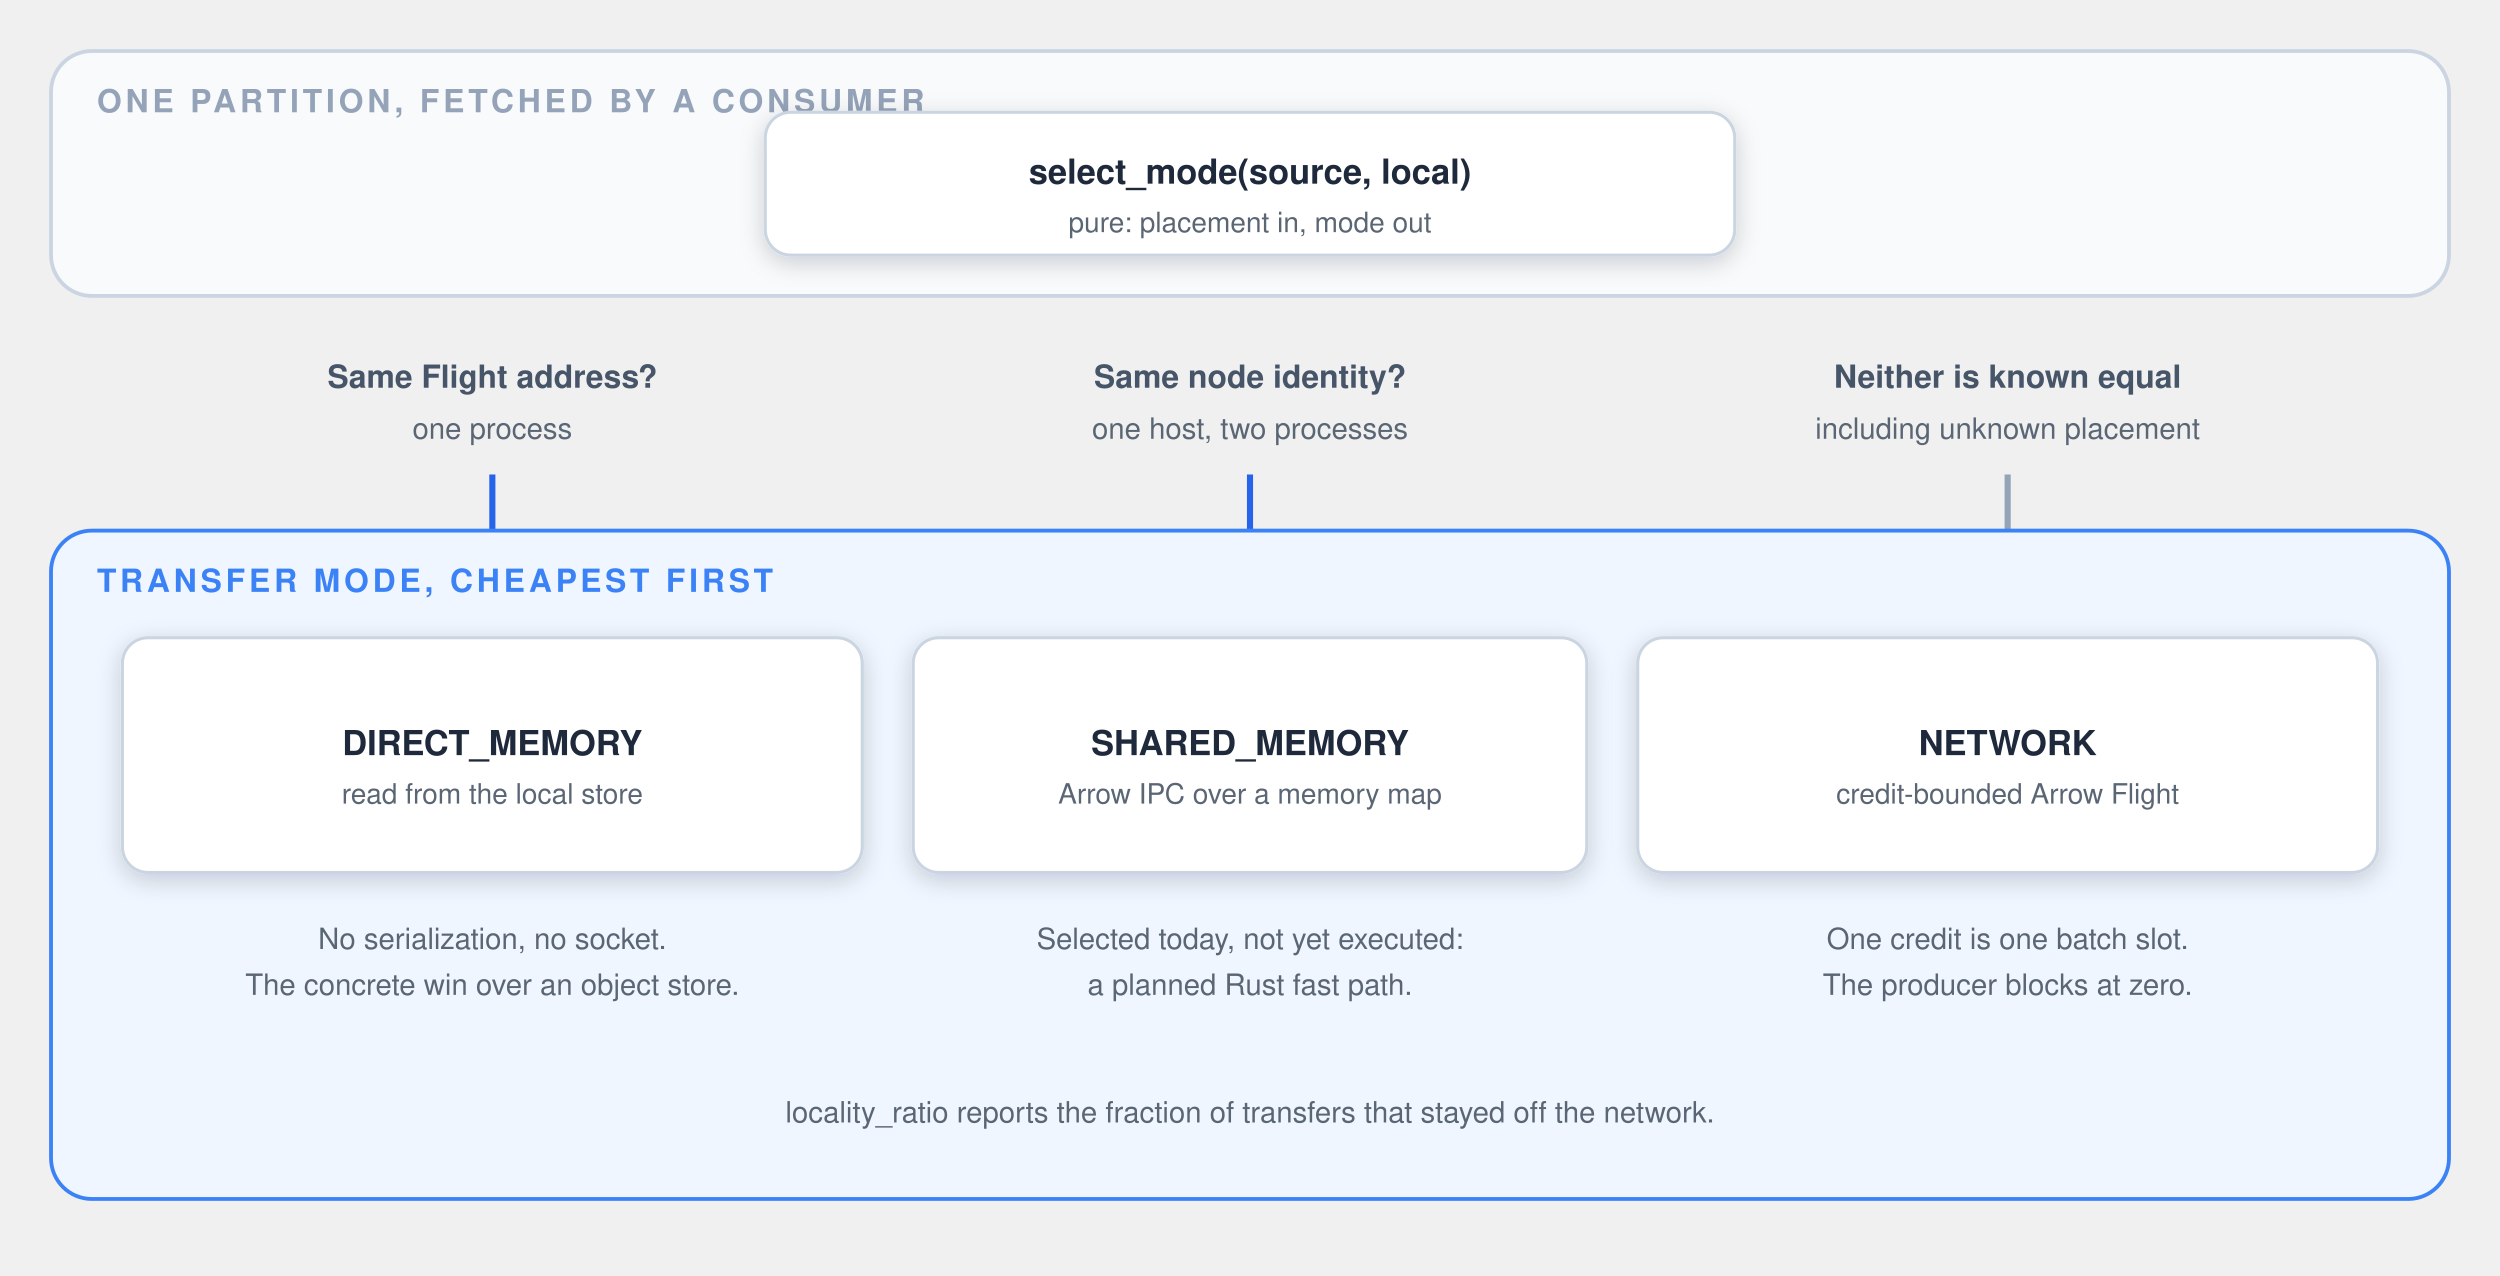
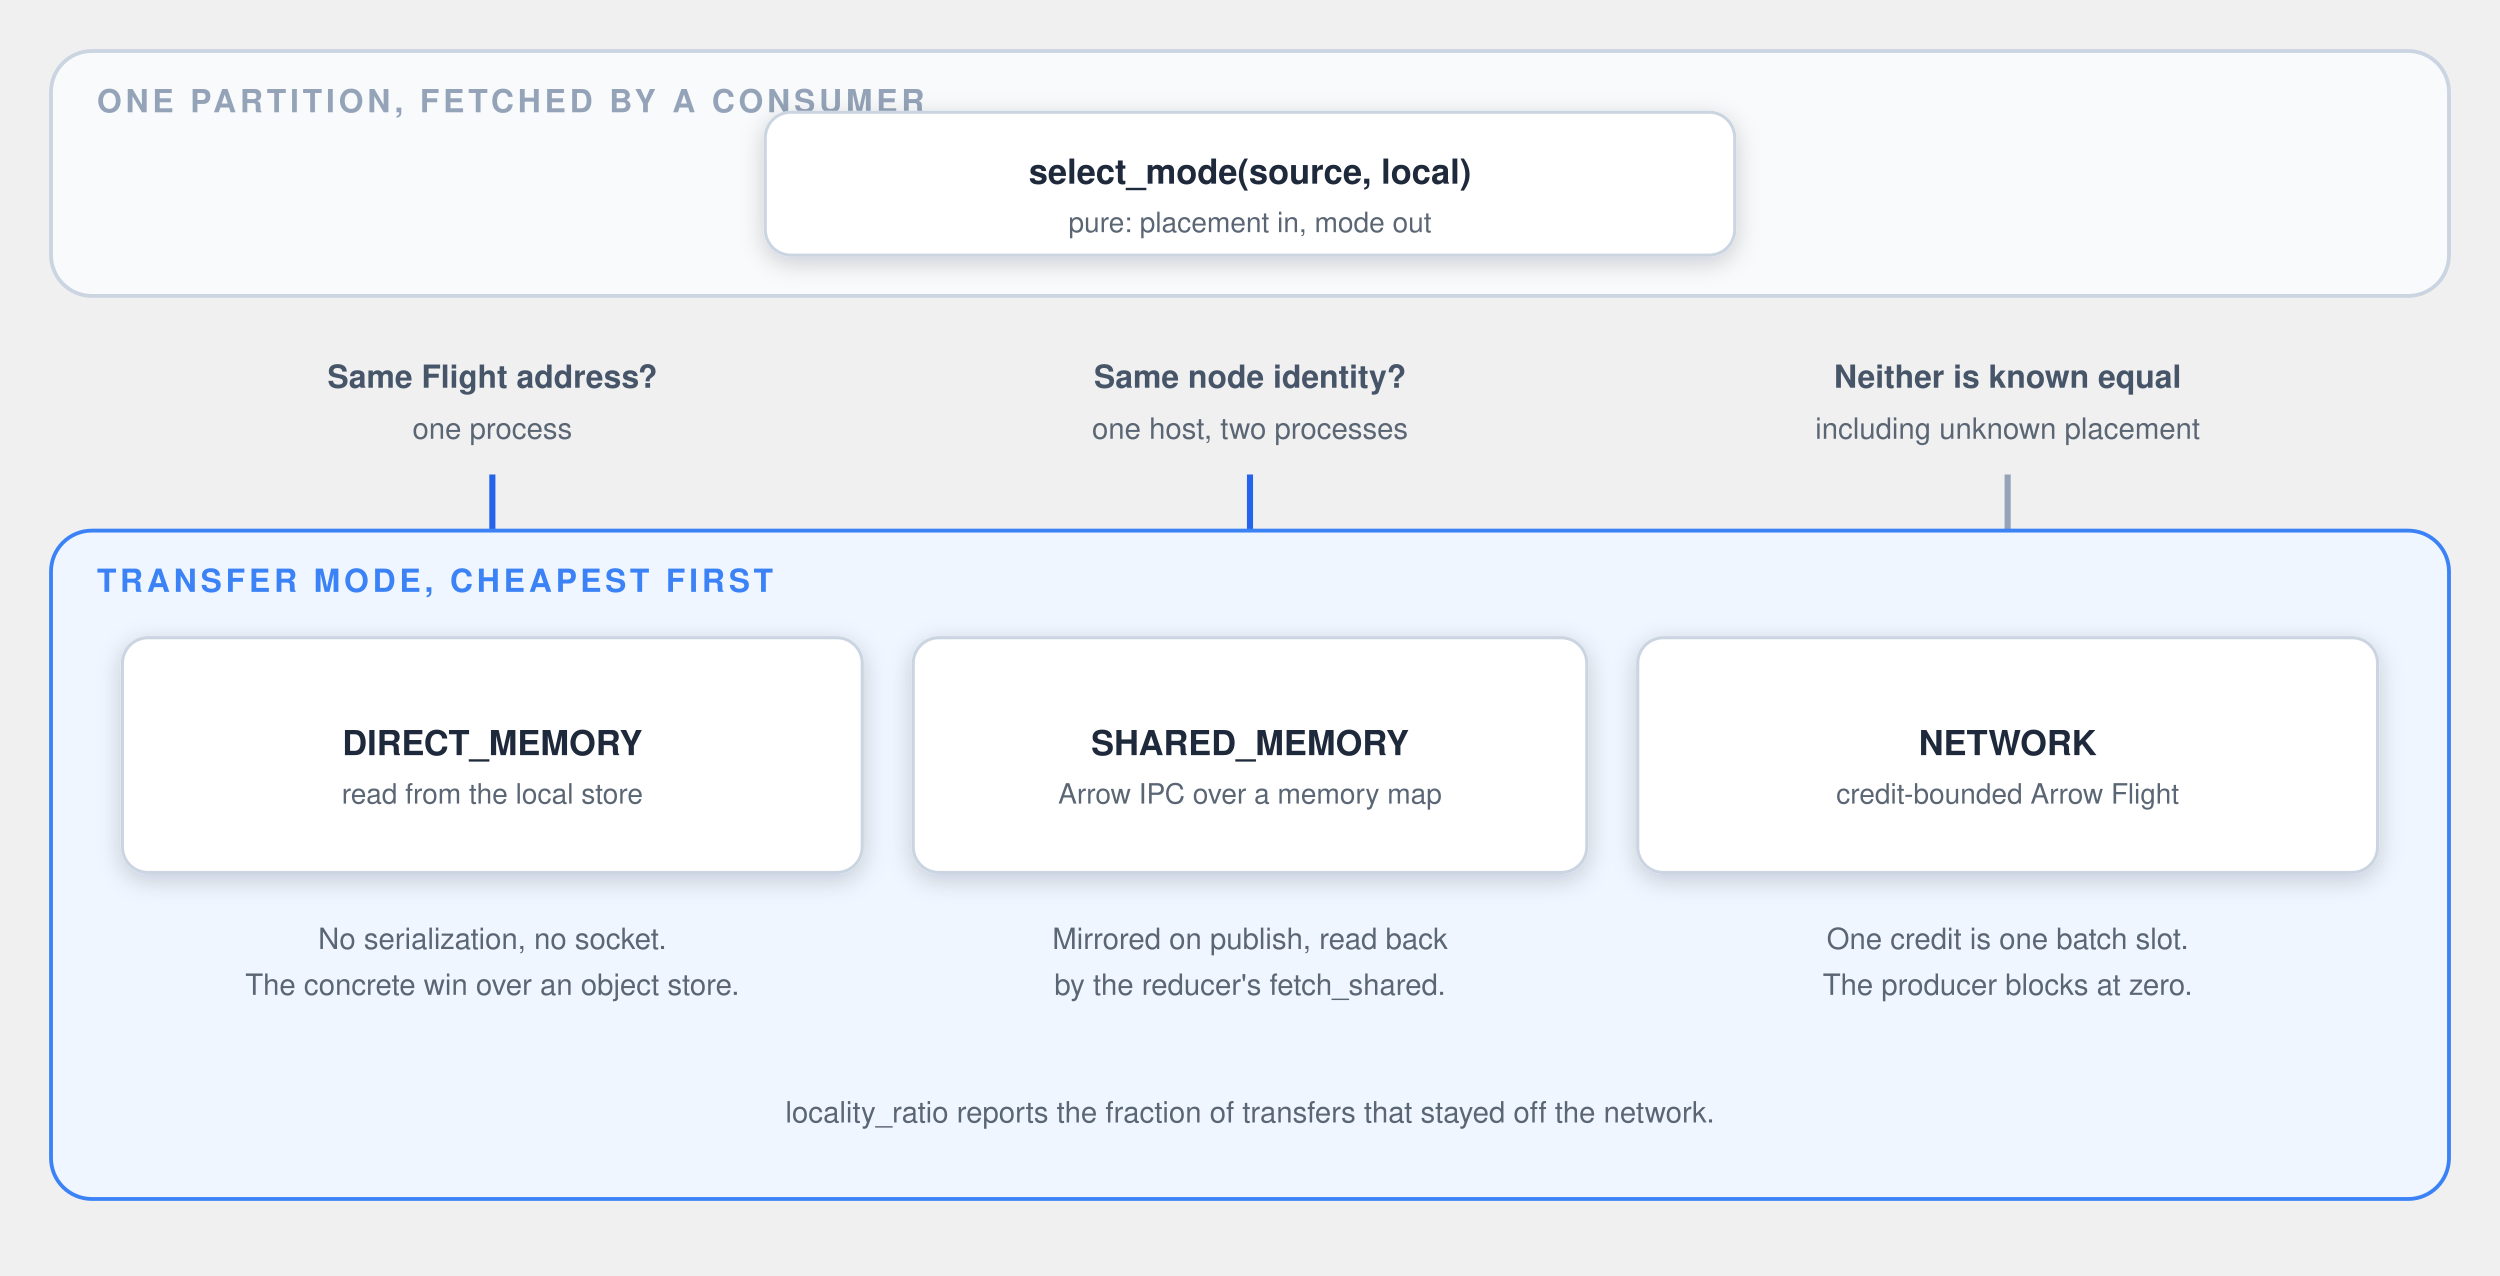
<svg xmlns="http://www.w3.org/2000/svg" viewBox="0 0 980 500" role="img" width="980" height="500">
  <defs>
    <style>
  .surface { fill: #ffffff; stroke: #cbd5e1; }
  .band-blue { fill: #eff6ff; stroke: #3b82f6; }
  .band-amber { fill: #fffbeb; stroke: #f59e0b; }
  .band-grey { fill: #f8fafc; stroke: #cbd5e1; }
  .t-title { fill: #1e293b; }
  .t-sub { fill: #5b6675; }
  .t-arrow { fill: #475569; }
  @media (prefers-color-scheme: dark) {
    .surface { fill: #1e293b; stroke: #334155; }
    .band-blue { fill: #172554; stroke: #3b82f6; }
    .band-amber { fill: #2c1f06; stroke: #f59e0b; }
    .band-grey { fill: #131c31; stroke: #334155; }
    .t-title { fill: #e2e8f0; }
    .t-sub { fill: #94a3b8; }
    .t-arrow { fill: #cbd5e1; }
  }
</style>
    <filter id="sh" x="-20%" y="-30%" width="140%" height="180%">
      <feDropShadow dx="0" dy="2.5" stdDeviation="4.5" flood-color="#0f172a" flood-opacity="0.18" />
    </filter>
    <marker id="arB" viewBox="0 0 10 10" refX="8" refY="5" markerWidth="7" markerHeight="7" orient="auto-start-reverse">
      <path d="M0 0 L10 5 L0 10 z" fill="#2563eb" />
    </marker>
    <marker id="arA" viewBox="0 0 10 10" refX="8" refY="5" markerWidth="7" markerHeight="7" orient="auto-start-reverse">
      <path d="M0 0 L10 5 L0 10 z" fill="#d97706" />
    </marker>
    <marker id="arG" viewBox="0 0 10 10" refX="8" refY="5" markerWidth="7" markerHeight="7" orient="auto-start-reverse">
      <path d="M0 0 L10 5 L0 10 z" fill="#94a3b8" />
    </marker>
  </defs>
  <rect x="20" y="20" width="940" height="96" rx="16" class="band-grey" stroke-width="1.5" />
  <text x="38" y="44" font-family="Helvetica,Arial,sans-serif" font-size="12.5" font-weight="700" letter-spacing="1.5" fill="#94a3b8">ONE PARTITION, FETCHED BY A CONSUMER</text>
  <g filter="url(#sh)">
    <rect x="300" y="44" width="380" height="56" rx="10" class="surface" stroke-width="1.2" />
  </g>
  <text x="490.0" y="72.0" text-anchor="middle" font-family="Helvetica,Arial,sans-serif" font-size="13.5" font-weight="700" class="t-title">select_mode(source, local)</text>
  <text x="490.0" y="91.0" text-anchor="middle" font-family="Helvetica,Arial,sans-serif" font-size="11" class="t-sub">pure: placement in, mode out</text>
  <text x="193" y="152" text-anchor="middle" font-family="Helvetica,Arial,sans-serif" font-size="12.5" font-weight="700" class="t-arrow">Same Flight address?</text>
  <text x="193" y="172" text-anchor="middle" font-family="Helvetica,Arial,sans-serif" font-size="11.5" class="t-sub">one process</text>
  <path d="M 193 186 L 193 244" fill="none" stroke="#2563eb" stroke-width="2.4" marker-end="url(#arB)" />
  <text x="205" y="220" text-anchor="start" font-family="Helvetica,Arial,sans-serif" font-size="12" font-weight="700" class="t-arrow">yes</text>
  <text x="490" y="152" text-anchor="middle" font-family="Helvetica,Arial,sans-serif" font-size="12.5" font-weight="700" class="t-arrow">Same node identity?</text>
  <text x="490" y="172" text-anchor="middle" font-family="Helvetica,Arial,sans-serif" font-size="11.5" class="t-sub">one host, two processes</text>
  <path d="M 490 186 L 490 244" fill="none" stroke="#2563eb" stroke-width="2.4" marker-end="url(#arB)" />
  <text x="502" y="220" text-anchor="start" font-family="Helvetica,Arial,sans-serif" font-size="12" font-weight="700" class="t-arrow">no, but</text>
  <text x="787" y="152" text-anchor="middle" font-family="Helvetica,Arial,sans-serif" font-size="12.5" font-weight="700" class="t-arrow">Neither is known equal</text>
  <text x="787" y="172" text-anchor="middle" font-family="Helvetica,Arial,sans-serif" font-size="11.5" class="t-sub">including unknown placement</text>
  <path d="M 787 186 L 787 244" fill="none" stroke="#94a3b8" stroke-width="2.4" marker-end="url(#arG)" />
  <text x="799" y="220" text-anchor="start" font-family="Helvetica,Arial,sans-serif" font-size="12" font-weight="700" class="t-arrow">no</text>
  <rect x="20" y="208" width="940" height="262" rx="16" class="band-blue" stroke-width="1.5" />
  <text x="38" y="232" font-family="Helvetica,Arial,sans-serif" font-size="12.5" font-weight="700" letter-spacing="1.5" fill="#3b82f6">TRANSFER MODE, CHEAPEST FIRST</text>
  <g filter="url(#sh)">
    <rect x="48" y="250" width="290" height="92" rx="10" class="surface" stroke-width="1.2" />
  </g>
  <text x="193.0" y="296.0" text-anchor="middle" font-family="Helvetica,Arial,sans-serif" font-size="13.5" font-weight="700" class="t-title">DIRECT_MEMORY</text>
  <text x="193.0" y="315.0" text-anchor="middle" font-family="Helvetica,Arial,sans-serif" font-size="11" class="t-sub">read from the local store</text>
  <text x="193" y="372" text-anchor="middle" font-family="Helvetica,Arial,sans-serif" font-size="11.5" class="t-sub">No serialization, no socket.</text>
  <text x="193" y="390" text-anchor="middle" font-family="Helvetica,Arial,sans-serif" font-size="11.5" class="t-sub">The concrete win over an object store.</text>
  <g filter="url(#sh)">
    <rect x="358" y="250" width="264" height="92" rx="10" class="surface" stroke-width="1.2" />
  </g>
  <text x="490.0" y="296.0" text-anchor="middle" font-family="Helvetica,Arial,sans-serif" font-size="13.5" font-weight="700" class="t-title">SHARED_MEMORY</text>
  <text x="490.0" y="315.0" text-anchor="middle" font-family="Helvetica,Arial,sans-serif" font-size="11" class="t-sub">Arrow IPC over a memory map</text>
-   <text x="490" y="372" text-anchor="middle" font-family="Helvetica,Arial,sans-serif" font-size="11.5" class="t-sub">Selected today, not yet executed:</text>
-   <text x="490" y="390" text-anchor="middle" font-family="Helvetica,Arial,sans-serif" font-size="11.5" class="t-sub">a planned Rust fast path.</text>
+   <text x="490" y="372" text-anchor="middle" font-family="Helvetica,Arial,sans-serif" font-size="11.5" class="t-sub">Mirrored on publish, read back</text>
+   <text x="490" y="390" text-anchor="middle" font-family="Helvetica,Arial,sans-serif" font-size="11.5" class="t-sub">by the reducer's fetch_shared.</text>
  <g filter="url(#sh)">
    <rect x="642" y="250" width="290" height="92" rx="10" class="surface" stroke-width="1.2" />
  </g>
  <text x="787.0" y="296.0" text-anchor="middle" font-family="Helvetica,Arial,sans-serif" font-size="13.5" font-weight="700" class="t-title">NETWORK</text>
  <text x="787.0" y="315.0" text-anchor="middle" font-family="Helvetica,Arial,sans-serif" font-size="11" class="t-sub">credit-bounded Arrow Flight</text>
  <text x="787" y="372" text-anchor="middle" font-family="Helvetica,Arial,sans-serif" font-size="11.5" class="t-sub">One credit is one batch slot.</text>
  <text x="787" y="390" text-anchor="middle" font-family="Helvetica,Arial,sans-serif" font-size="11.5" class="t-sub">The producer blocks at zero.</text>
  <text x="490" y="440" text-anchor="middle" font-family="Helvetica,Arial,sans-serif" font-size="11.5" class="t-sub">locality_ratio reports the fraction of transfers that stayed off the network.</text>
</svg>
